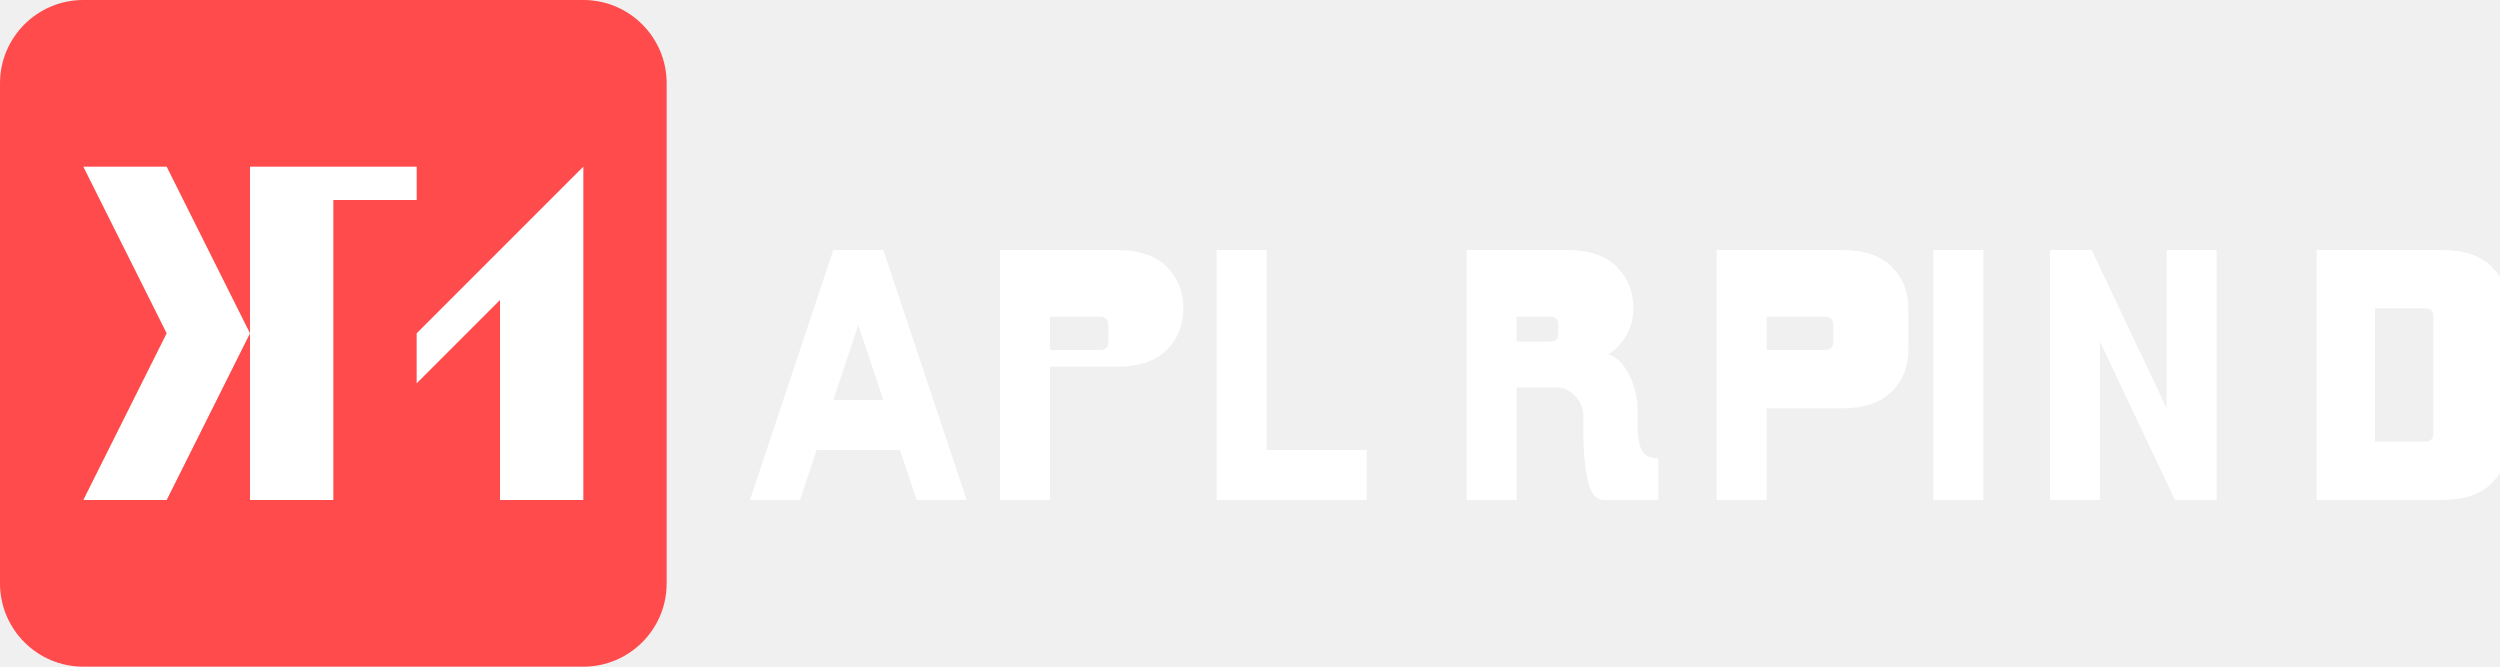
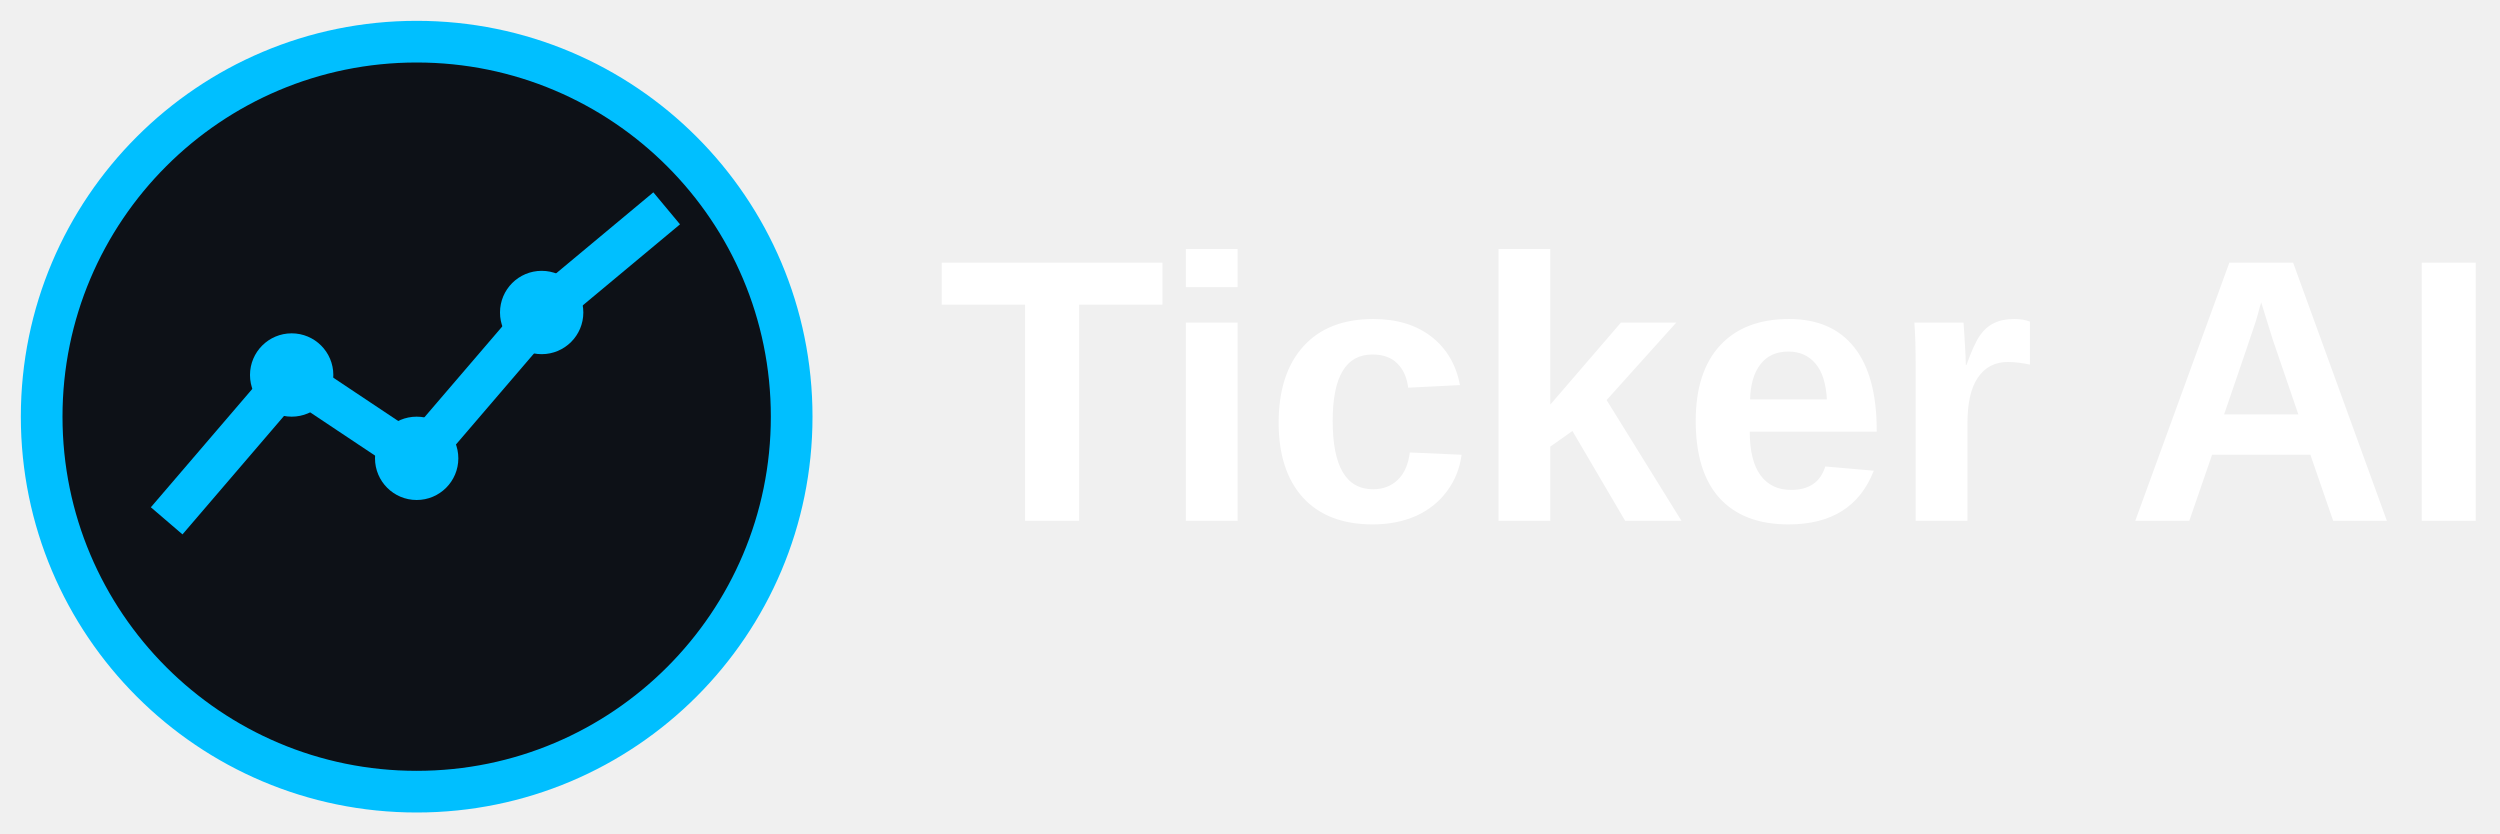
- <svg xmlns="http://www.w3.org/2000/svg" width="150" height="40" viewBox="0 0 150 40" fill="none">
-   <rect width="40" height="40" rx="5" fill="#FF4B4B" />
-   <path d="M15 10L25 10L25 12L20 12L20 30L15 30L15 10Z" fill="white" />
-   <path d="M25 20L35 10L35 30L30 30L30 18L25 23L25 20Z" fill="white" />
-   <path d="M5 10L10 10L15 20L10 30L5 30L10 20L5 10Z" fill="white" />
-   <path d="M50 15H53L58 30H55L54 27H49L48 30H45L50 15ZM53 24L51.5 19.5L50 24H53Z" fill="white" />
-   <path d="M60 15H67C68.333 15 69.333 15.333 70 16C70.667 16.667 71 17.5 71 18.5C71 19.5 70.667 20.333 70 21C69.333 21.667 68.333 22 67 22H63V30H60V15ZM66.5 19.5C66.5 19.167 66.333 19 66 19H63V21H66C66.333 21 66.5 20.833 66.5 20.5V19.5Z" fill="white" />
-   <path d="M73 15H76V27H82V30H73V15Z" fill="white" />
-   <path d="M88 15H94C95.333 15 96.333 15.333 97 16C97.667 16.667 98 17.5 98 18.5C98 19.167 97.833 19.75 97.5 20.25C97.167 20.75 96.833 21.083 96.5 21.25C97 21.417 97.417 21.833 97.75 22.5C98.083 23.167 98.25 23.833 98.25 24.5V25.5C98.25 26.167 98.333 26.667 98.5 27C98.667 27.333 99 27.5 99.5 27.5V30H96.25C95.75 30 95.417 29.583 95.25 28.75C95.083 27.917 95 27 95 26V25C95 24.5 94.833 24.083 94.5 23.75C94.167 23.417 93.833 23.25 93.5 23.25H91V30H88V15ZM93.5 19.5C93.5 19.167 93.333 19 93 19H91V20.5H93C93.333 20.5 93.5 20.333 93.5 20V19.5Z" fill="white" />
-   <path d="M103 15H110.5C111.833 15 112.833 15.333 113.5 16C114.167 16.667 114.5 17.5 114.5 18.5V21C114.5 22 114.167 22.833 113.5 23.5C112.833 24.167 111.833 24.5 110.5 24.5H106V30H103V15ZM110 19.5C110 19.167 109.833 19 109.5 19H106V21H109.5C109.833 21 110 20.833 110 20.5V19.5Z" fill="white" />
-   <path d="M116 15H119V30H116V15Z" fill="white" />
-   <path d="M130 15H133V30H130.5L126 20.5V30H123V15H125.5L130 24.5V15Z" fill="white" />
-   <path d="M139 15H146.5C147.833 15 148.833 15.333 149.5 16C150.167 16.667 150.5 17.5 150.5 18.5V26.5C150.5 27.5 150.167 28.333 149.5 29C148.833 29.667 147.833 30 146.5 30H139V15ZM146 19C146 18.667 145.833 18.5 145.5 18.5H142.5V26.5H145.5C145.833 26.5 146 26.333 146 26V19Z" fill="white" />
+ <svg xmlns="http://www.w3.org/2000/svg" width="120" height="40" viewBox="0 0 120 40">
+   <circle cx="20" cy="20" r="18" fill="#0D1117" stroke="#00BFFF" stroke-width="2" />
+   <polyline points="8,25 14,18 20,22 26,15 32,10" stroke="#00BFFF" stroke-width="2" fill="none" />
+   <circle cx="14" cy="18" r="2" fill="#00BFFF" />
+   <circle cx="20" cy="22" r="2" fill="#00BFFF" />
+   <circle cx="26" cy="15" r="2" fill="#00BFFF" />
+   <text x="45" y="25" font-family="Arial, sans-serif" font-size="18" font-weight="bold" fill="#FFFFFF">
+     Ticker AI
+   </text>
</svg>
